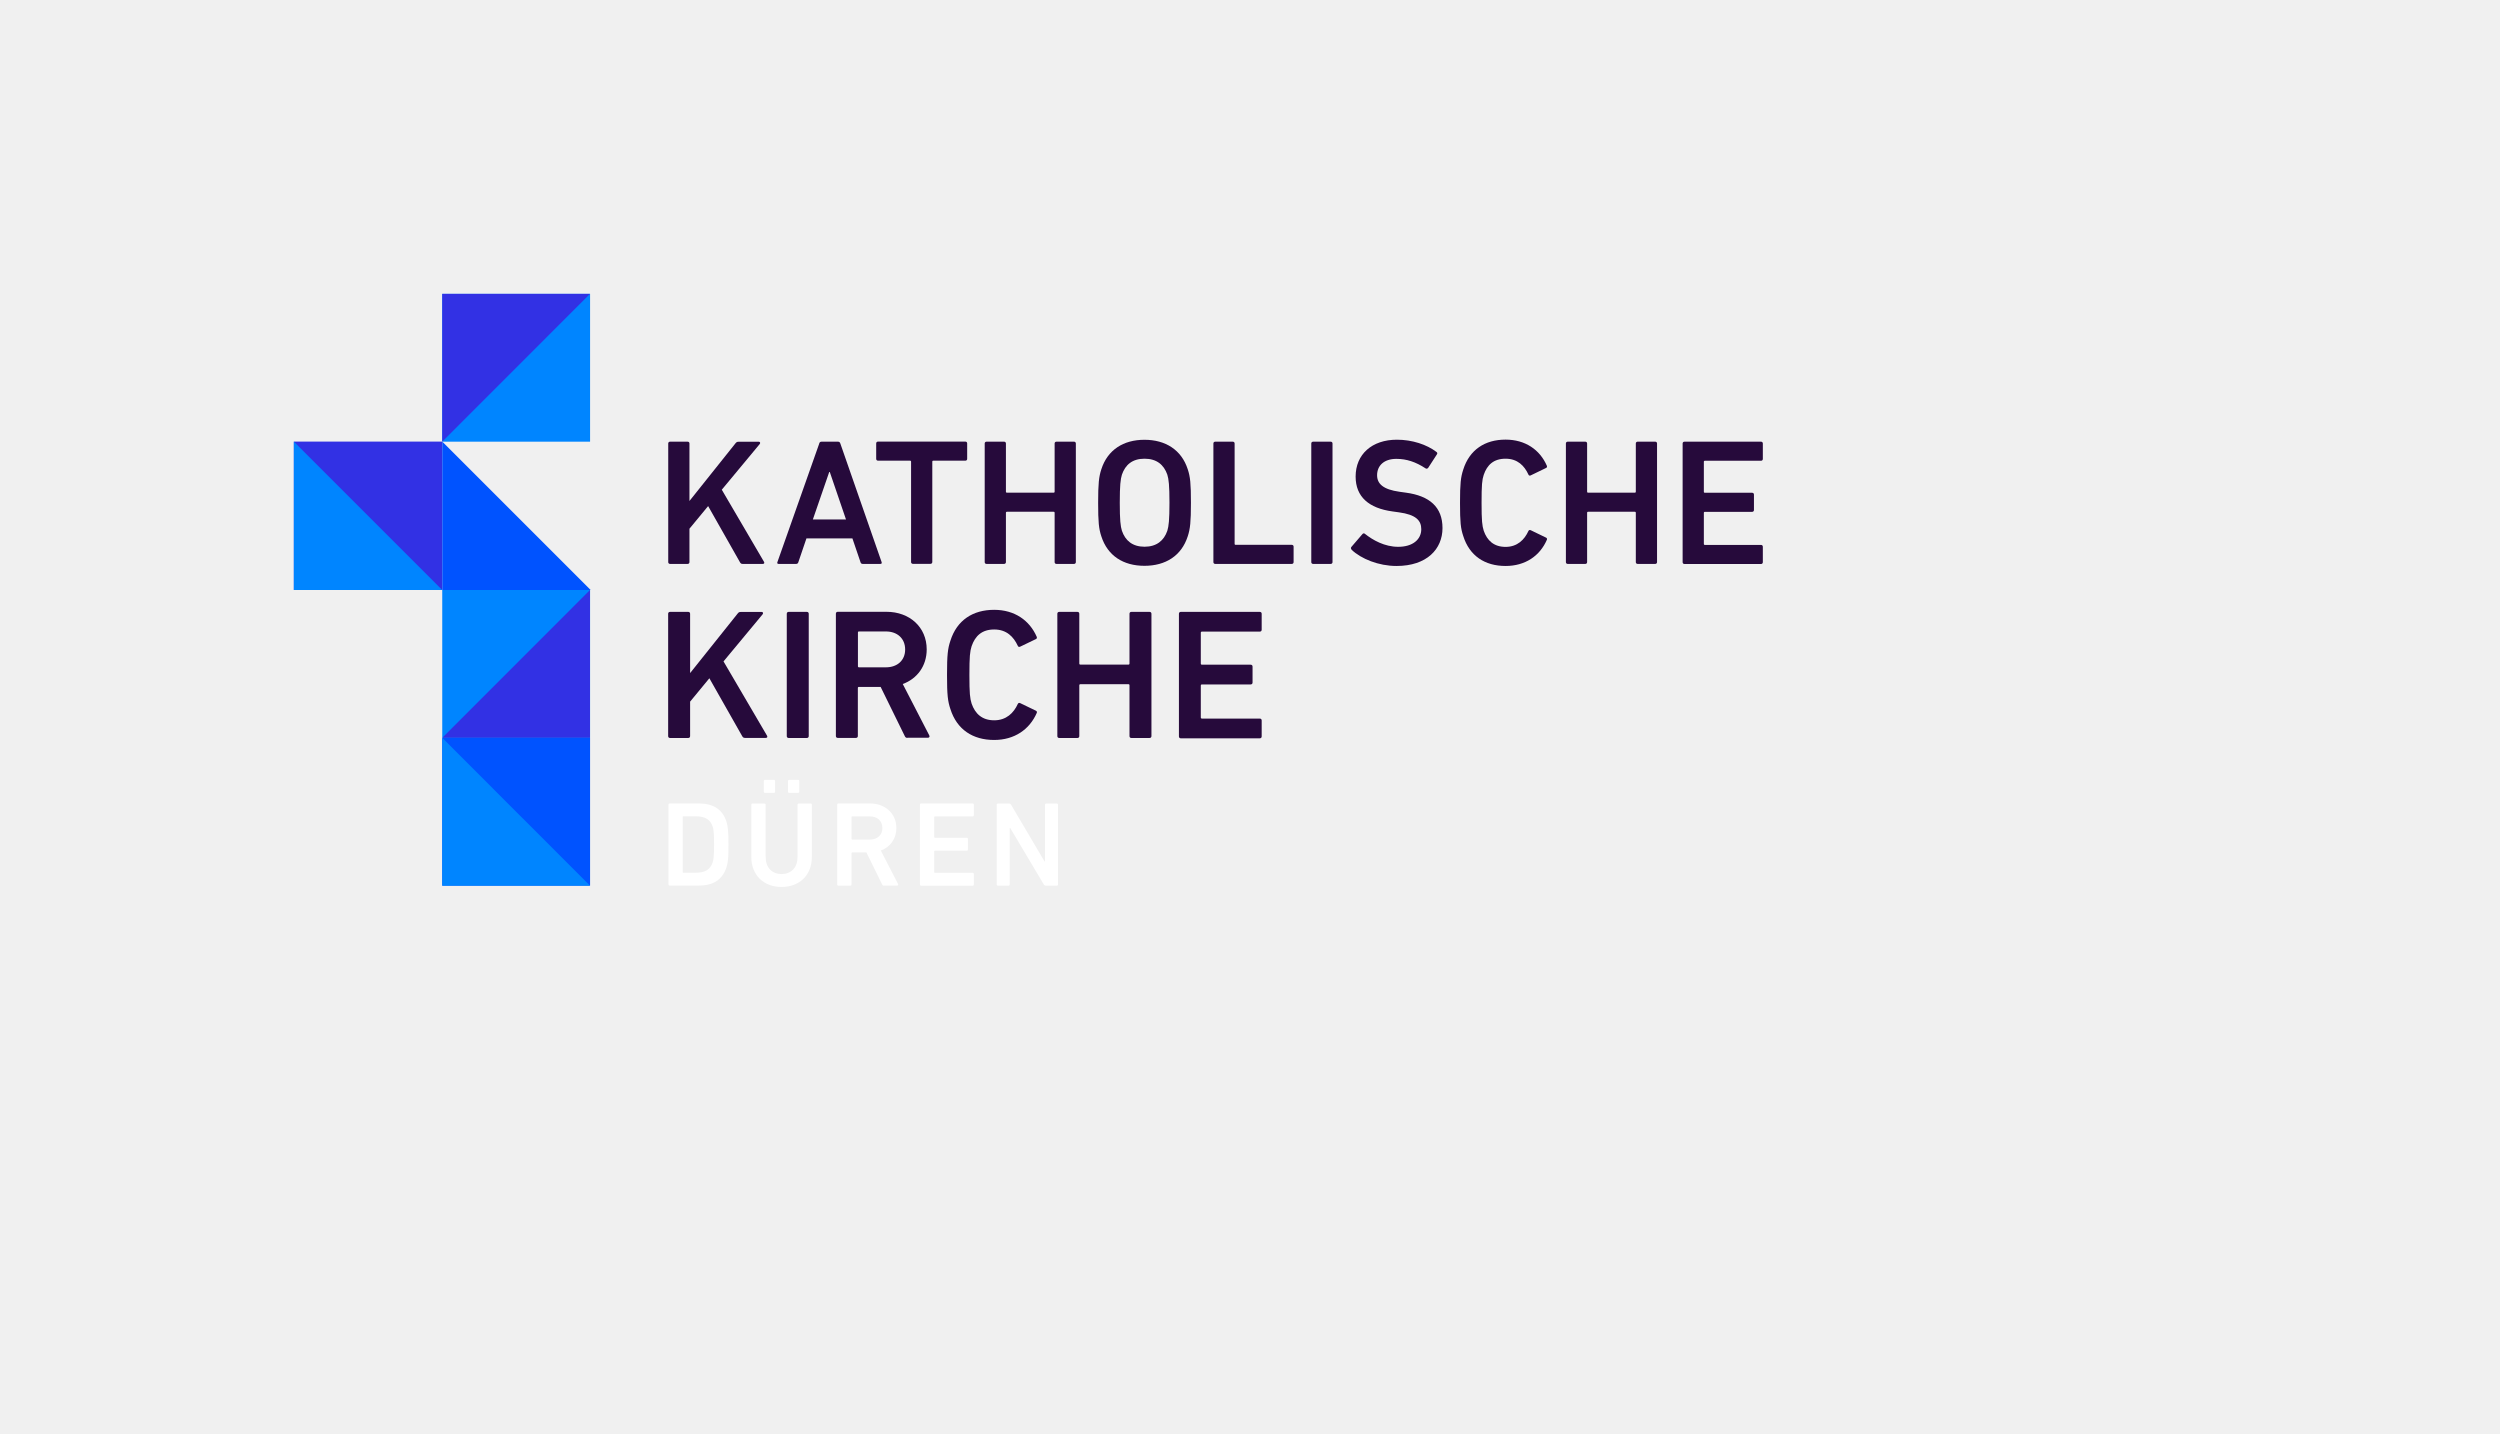
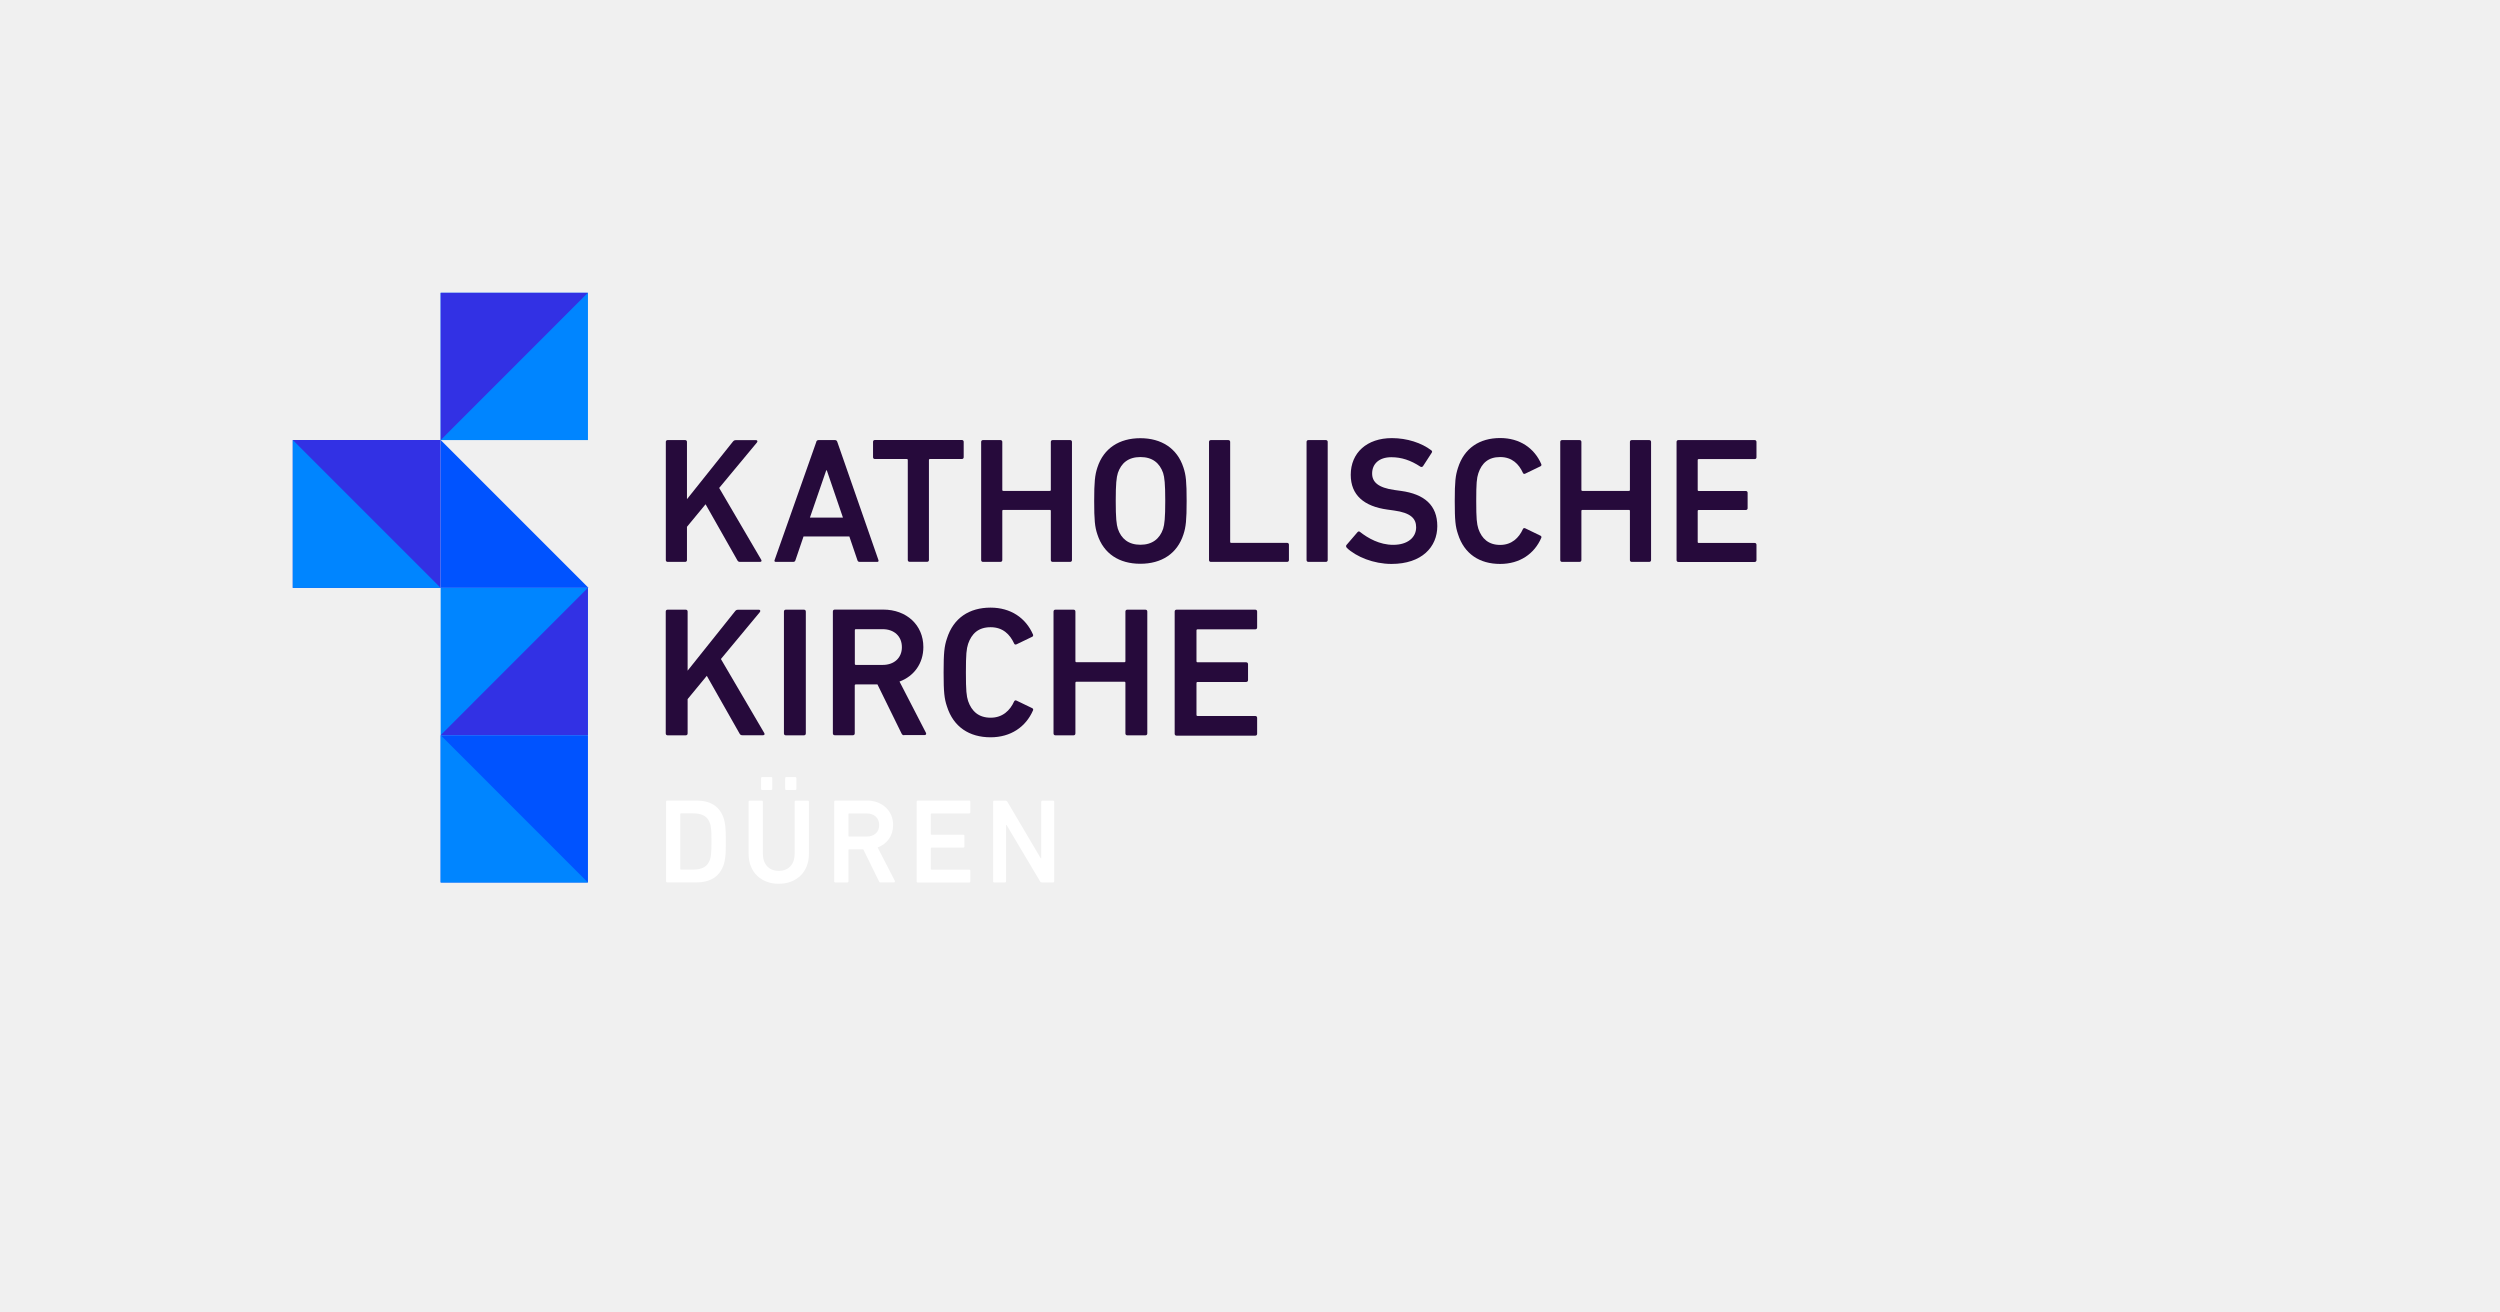
- <svg xmlns="http://www.w3.org/2000/svg" viewBox="0 0 303.9 174.26">
+ <svg xmlns="http://www.w3.org/2000/svg" viewBox="0 0 305 160">
  <defs>
    <style>
      .cls-1 {
        fill: none;
      }

      .cls-2 {
        fill: #0085ff;
      }

      .cls-3 {
        fill: #fff;
      }

      .cls-4 {
        fill: #0053ff;
      }

      .cls-5 {
        fill: #260a3b;
      }

      .cls-6 {
        fill: #3231e4;
      }
    </style>
  </defs>
-   <rect class="cls-1" x="0" y="0" width="303.9" height="174.25" />
+   <rect class="cls-1" x="0" y="0" width="305" height="160" />
  <path class="cls-5" d="M81.22,74.61c0-.14.09-.23.23-.23h2.21c.14,0,.23.09.23.23v7.21l5.79-7.25c.11-.14.2-.18.36-.18h2.57c.14,0,.2.16.09.29l-4.75,5.72,5.29,9.03c.09.16.02.27-.16.27h-2.5c-.18,0-.25-.05-.34-.18l-4.01-7.07-2.34,2.84v4.19c0,.14-.09.23-.23.23h-2.21c-.14,0-.23-.09-.23-.23v-14.87Z" />
  <path class="cls-5" d="M95.64,74.61c0-.14.09-.23.23-.23h2.21c.14,0,.23.09.23.23v14.87c0,.14-.09.23-.23.23h-2.21c-.14,0-.23-.09-.23-.23v-14.87Z" />
  <path class="cls-5" d="M110.32,89.7c-.18,0-.27-.07-.34-.23l-2.93-5.97h-2.64c-.09,0-.13.05-.13.14v5.83c0,.14-.09.23-.23.23h-2.21c-.14,0-.23-.09-.23-.23v-14.87c0-.14.09-.23.23-.23h5.92c2.82,0,4.89,1.87,4.89,4.57,0,2.01-1.15,3.56-2.91,4.21l3.22,6.24c.09.16,0,.29-.16.29h-2.5ZM110.03,78.95c0-1.33-.95-2.19-2.34-2.19h-3.27c-.09,0-.13.04-.13.14v4.08c0,.09.04.14.13.14h3.27c1.4,0,2.34-.86,2.34-2.16Z" />
  <path class="cls-5" d="M115.12,82.04c0-2.43.09-3.2.41-4.15.79-2.5,2.73-3.76,5.32-3.76,2.46,0,4.3,1.26,5.18,3.29.04.11,0,.23-.11.27l-1.91.92c-.14.07-.25,0-.29-.11-.5-1.08-1.35-1.98-2.86-1.98s-2.32.79-2.75,2.03c-.2.63-.27,1.24-.27,3.49s.07,2.86.27,3.49c.43,1.24,1.28,2.03,2.75,2.03s2.37-.9,2.86-1.98c.05-.11.16-.18.29-.11l1.91.92c.11.05.16.16.11.27-.88,2.03-2.73,3.29-5.18,3.29-2.59,0-4.53-1.26-5.32-3.76-.32-.95-.41-1.71-.41-4.14Z" />
  <path class="cls-5" d="M128.53,74.61c0-.14.09-.23.23-.23h2.21c.14,0,.23.09.23.23v6.04c0,.09.04.14.14.14h5.83c.09,0,.13-.04.13-.14v-6.04c0-.14.09-.23.23-.23h2.21c.14,0,.23.09.23.23v14.87c0,.14-.09.23-.23.23h-2.21c-.14,0-.23-.09-.23-.23v-6.17c0-.09-.04-.14-.13-.14h-5.83c-.09,0-.14.05-.14.14v6.17c0,.14-.09.23-.23.23h-2.21c-.14,0-.23-.09-.23-.23v-14.87Z" />
  <path class="cls-5" d="M143.31,74.61c0-.14.09-.23.23-.23h9.6c.14,0,.23.09.23.23v1.94c0,.14-.09.23-.23.23h-7.03c-.09,0-.14.04-.14.14v3.74c0,.09.05.14.14.14h5.92c.14,0,.23.09.23.23v1.94c0,.14-.09.23-.23.23h-5.92c-.09,0-.14.05-.14.14v3.87c0,.09.05.14.14.14h7.03c.14,0,.23.09.23.23v1.94c0,.14-.09.23-.23.23h-9.6c-.14,0-.23-.09-.23-.23v-14.87Z" />
  <path class="cls-5" d="M81.23,53.91c0-.13.09-.22.22-.22h2.14c.13,0,.22.09.22.22v6.99l5.61-7.03c.11-.13.2-.17.35-.17h2.49c.13,0,.2.15.09.28l-4.61,5.55,5.13,8.76c.09.15.02.26-.15.26h-2.42c-.17,0-.24-.04-.33-.17l-3.89-6.86-2.27,2.75v4.06c0,.13-.09.22-.22.22h-2.14c-.13,0-.22-.09-.22-.22v-14.42Z" />
  <path class="cls-5" d="M99.58,53.91c.04-.13.13-.22.28-.22h2.01c.15,0,.24.09.28.22l5.02,14.42c.04.13,0,.22-.15.22h-2.14c-.15,0-.24-.07-.28-.22l-.98-2.88h-5.59l-.98,2.88c-.04.15-.13.22-.28.22h-2.12c-.15,0-.2-.09-.15-.22l5.09-14.42ZM102.84,63.15l-1.97-5.77h-.07l-1.99,5.77h4.02Z" />
  <path class="cls-5" d="M110.97,68.54c-.13,0-.22-.09-.22-.22v-12.19c0-.09-.04-.13-.13-.13h-3.89c-.13,0-.22-.09-.22-.22v-1.88c0-.13.09-.22.22-.22h10.62c.13,0,.22.09.22.22v1.88c0,.13-.09.22-.22.22h-3.89c-.09,0-.13.04-.13.13v12.19c0,.13-.09.22-.22.22h-2.14Z" />
  <path class="cls-5" d="M119.7,53.91c0-.13.09-.22.22-.22h2.14c.13,0,.22.09.22.22v5.85c0,.09.04.13.13.13h5.66c.09,0,.13-.04.13-.13v-5.85c0-.13.09-.22.22-.22h2.14c.13,0,.22.09.22.22v14.42c0,.13-.09.22-.22.22h-2.14c-.13,0-.22-.09-.22-.22v-5.99c0-.09-.04-.13-.13-.13h-5.66c-.09,0-.13.04-.13.13v5.99c0,.13-.09.22-.22.22h-2.14c-.13,0-.22-.09-.22-.22v-14.42Z" />
  <path class="cls-5" d="M133.88,65.2c-.31-.92-.39-1.75-.39-4.08s.09-3.17.39-4.08c.76-2.36,2.69-3.58,5.24-3.58s4.5,1.22,5.26,3.58c.31.92.39,1.75.39,4.08s-.09,3.17-.39,4.08c-.76,2.36-2.69,3.58-5.26,3.58s-4.48-1.22-5.24-3.58ZM141.9,64.52c.17-.55.26-1.31.26-3.41s-.09-2.86-.26-3.41c-.42-1.2-1.29-1.94-2.77-1.94s-2.34.74-2.75,1.94c-.17.55-.26,1.29-.26,3.41s.09,2.86.26,3.41c.41,1.2,1.29,1.94,2.75,1.94s2.36-.74,2.77-1.94Z" />
  <path class="cls-5" d="M147.5,53.91c0-.13.09-.22.22-.22h2.14c.13,0,.22.09.22.22v12.19c0,.09.04.13.13.13h6.82c.13,0,.22.09.22.22v1.88c0,.13-.09.22-.22.22h-9.31c-.13,0-.22-.09-.22-.22v-14.42Z" />
  <path class="cls-5" d="M159.4,53.91c0-.13.09-.22.22-.22h2.14c.13,0,.22.09.22.22v14.42c0,.13-.09.22-.22.22h-2.14c-.13,0-.22-.09-.22-.22v-14.42Z" />
  <path class="cls-5" d="M164.31,66.82c-.09-.09-.13-.22-.04-.33l1.35-1.57c.09-.11.22-.11.31-.02.96.76,2.38,1.57,4.04,1.57,1.77,0,2.8-.9,2.8-2.14,0-1.07-.66-1.77-2.71-2.05l-.79-.11c-2.86-.39-4.48-1.77-4.48-4.24,0-2.69,1.97-4.48,5.02-4.48,1.86,0,3.63.59,4.81,1.49.11.09.13.17.04.31l-1.05,1.62c-.09.11-.2.13-.31.07-1.2-.79-2.32-1.16-3.56-1.16-1.51,0-2.34.83-2.34,1.99,0,1.03.72,1.73,2.73,2.01l.79.11c2.86.39,4.43,1.75,4.43,4.3s-1.9,4.61-5.59,4.61c-2.18,0-4.3-.87-5.46-1.97Z" />
  <path class="cls-5" d="M177.48,61.11c0-2.36.09-3.1.39-4.02.76-2.42,2.64-3.65,5.15-3.65,2.38,0,4.17,1.22,5.02,3.19.04.11,0,.22-.11.26l-1.86.9c-.13.07-.24,0-.28-.11-.48-1.05-1.31-1.92-2.77-1.92s-2.25.76-2.66,1.97c-.2.61-.26,1.2-.26,3.39s.07,2.77.26,3.39c.41,1.2,1.24,1.97,2.66,1.97s2.29-.87,2.77-1.92c.04-.11.15-.17.28-.11l1.86.9c.11.04.15.15.11.26-.85,1.97-2.64,3.19-5.02,3.19-2.51,0-4.39-1.22-5.15-3.65-.31-.92-.39-1.66-.39-4.02Z" />
  <path class="cls-5" d="M190.35,53.91c0-.13.09-.22.22-.22h2.14c.13,0,.22.09.22.22v5.85c0,.09.04.13.13.13h5.66c.09,0,.13-.04.13-.13v-5.85c0-.13.09-.22.22-.22h2.14c.13,0,.22.09.22.22v14.42c0,.13-.09.22-.22.22h-2.14c-.13,0-.22-.09-.22-.22v-5.99c0-.09-.04-.13-.13-.13h-5.66c-.09,0-.13.04-.13.13v5.99c0,.13-.09.22-.22.22h-2.14c-.13,0-.22-.09-.22-.22v-14.42Z" />
  <path class="cls-5" d="M204.54,53.91c0-.13.09-.22.22-.22h9.31c.13,0,.22.09.22.22v1.88c0,.13-.09.22-.22.22h-6.82c-.09,0-.13.04-.13.13v3.63c0,.09.04.13.13.13h5.74c.13,0,.22.09.22.22v1.88c0,.13-.09.22-.22.22h-5.74c-.09,0-.13.04-.13.13v3.76c0,.09.04.13.13.13h6.82c.13,0,.22.09.22.22v1.88c0,.13-.09.22-.22.22h-9.31c-.13,0-.22-.09-.22-.22v-14.42Z" />
  <g>
    <rect class="cls-6" x="35.72" y="53.68" width="18.04" height="18.04" />
    <polygon class="cls-2" points="35.72 53.68 35.72 71.72 53.76 71.72 35.72 53.68" />
  </g>
  <g>
    <rect class="cls-2" x="53.76" y="35.72" width="17.97" height="17.97" />
    <polyline class="cls-6" points="71.72 35.72 53.76 35.72 53.76 53.69" />
  </g>
  <g>
    <rect class="cls-2" x="53.76" y="71.72" width="17.97" height="17.97" />
    <polyline class="cls-6" points="53.76 89.69 71.72 89.69 71.72 71.72" />
  </g>
  <g>
    <rect class="cls-4" x="53.76" y="89.69" width="17.97" height="17.97" />
    <polyline class="cls-2" points="71.72 107.66 53.76 107.66 53.76 89.69" />
  </g>
  <polygon class="cls-4" points="53.76 71.72 71.8 71.72 53.76 53.68 53.76 71.72" />
  <g>
    <path class="cls-3" d="M81.26,97.82c0-.1.05-.15.15-.15h3.57c1.74,0,2.86.74,3.33,2.22.04.13.07.26.1.4.03.14.06.32.08.52.02.21.04.46.05.76s.01.66.01,1.09,0,.8-.01,1.09c0,.3-.03.55-.05.76s-.05.38-.08.52c-.03.14-.06.28-.1.4-.48,1.48-1.59,2.22-3.33,2.22h-3.57c-.1,0-.15-.05-.15-.15v-9.69ZM82.99,106c0,.06.03.09.09.09h1.48c.56,0,1-.1,1.34-.29.34-.2.58-.52.73-.97.03-.07.05-.15.07-.26s.04-.23.05-.4.03-.36.04-.61c0-.24.01-.55.01-.91s0-.66-.01-.91c0-.24-.02-.45-.04-.61s-.03-.3-.05-.4-.04-.18-.07-.25c-.15-.45-.39-.77-.73-.96-.34-.2-.79-.29-1.34-.29h-1.48c-.06,0-.09.03-.09.09v6.67Z" />
    <path class="cls-3" d="M95,106.25c.58,0,1.05-.18,1.41-.55.36-.37.54-.9.54-1.59v-6.28c0-.1.05-.15.15-.15h1.44c.1,0,.15.05.15.15v6.32c0,.58-.09,1.09-.28,1.55-.19.46-.44.84-.77,1.15-.33.31-.72.55-1.17.72-.45.17-.94.25-1.47.25s-1.01-.08-1.46-.25c-.45-.17-.83-.41-1.16-.72-.33-.31-.58-.7-.77-1.15-.19-.45-.28-.97-.28-1.55v-6.32c0-.1.05-.15.15-.15h1.44c.1,0,.15.05.15.15v6.28c0,.69.18,1.22.54,1.59.36.37.83.55,1.39.55ZM93,96.38c-.1,0-.15-.05-.15-.15v-1.28c0-.1.05-.15.15-.15h1.07c.1,0,.15.05.15.15v1.28c0,.1-.05.15-.15.15h-1.07ZM95.94,96.38c-.1,0-.15-.05-.15-.15v-1.28c0-.1.05-.15.15-.15h1.07c.1,0,.15.05.15.15v1.28c0,.1-.05.15-.15.15h-1.07Z" />
    <path class="cls-3" d="M107.45,107.66c-.11,0-.18-.05-.22-.15l-1.91-3.89h-1.72c-.06,0-.09.03-.09.09v3.8c0,.1-.05.15-.15.15h-1.44c-.1,0-.15-.05-.15-.15v-9.69c0-.1.05-.15.15-.15h3.86c.46,0,.88.07,1.27.22.39.15.72.35,1,.61.28.26.51.57.67.94.16.37.24.77.24,1.21,0,.66-.17,1.22-.51,1.7-.34.48-.8.83-1.38,1.04l2.1,4.07s.03.09,0,.13-.06.06-.11.06h-1.63ZM105.73,102.06c.46,0,.83-.13,1.11-.38.28-.25.42-.59.42-1.02s-.14-.78-.42-1.04c-.28-.25-.65-.38-1.11-.38h-2.13c-.06,0-.09.03-.09.09v2.64c0,.06.03.09.09.09h2.13Z" />
    <path class="cls-3" d="M111.83,97.82c0-.1.05-.15.15-.15h6.25c.1,0,.15.05.15.15v1.27c0,.1-.05.15-.15.15h-4.58c-.06,0-.09.03-.09.09v2.42c0,.06.03.09.09.09h3.86c.1,0,.15.05.15.15v1.27c0,.1-.05.15-.15.15h-3.86c-.06,0-.09.03-.09.09v2.51c0,.06.03.09.09.09h4.58c.1,0,.15.05.15.15v1.27c0,.1-.05.15-.15.15h-6.25c-.1,0-.15-.05-.15-.15v-9.69Z" />
    <path class="cls-3" d="M121.16,97.83c0-.1.05-.15.15-.15h1.35c.11,0,.19.05.25.15l4.06,6.88h.06v-6.88c0-.1.05-.15.15-.15h1.28c.1,0,.15.05.15.15v9.68c0,.1-.05.15-.15.15h-1.33c-.11,0-.19-.05-.25-.15l-4.08-6.86h-.06v6.86c0,.1-.05.15-.15.15h-1.28c-.1,0-.15-.05-.15-.15v-9.68Z" />
  </g>
</svg>
